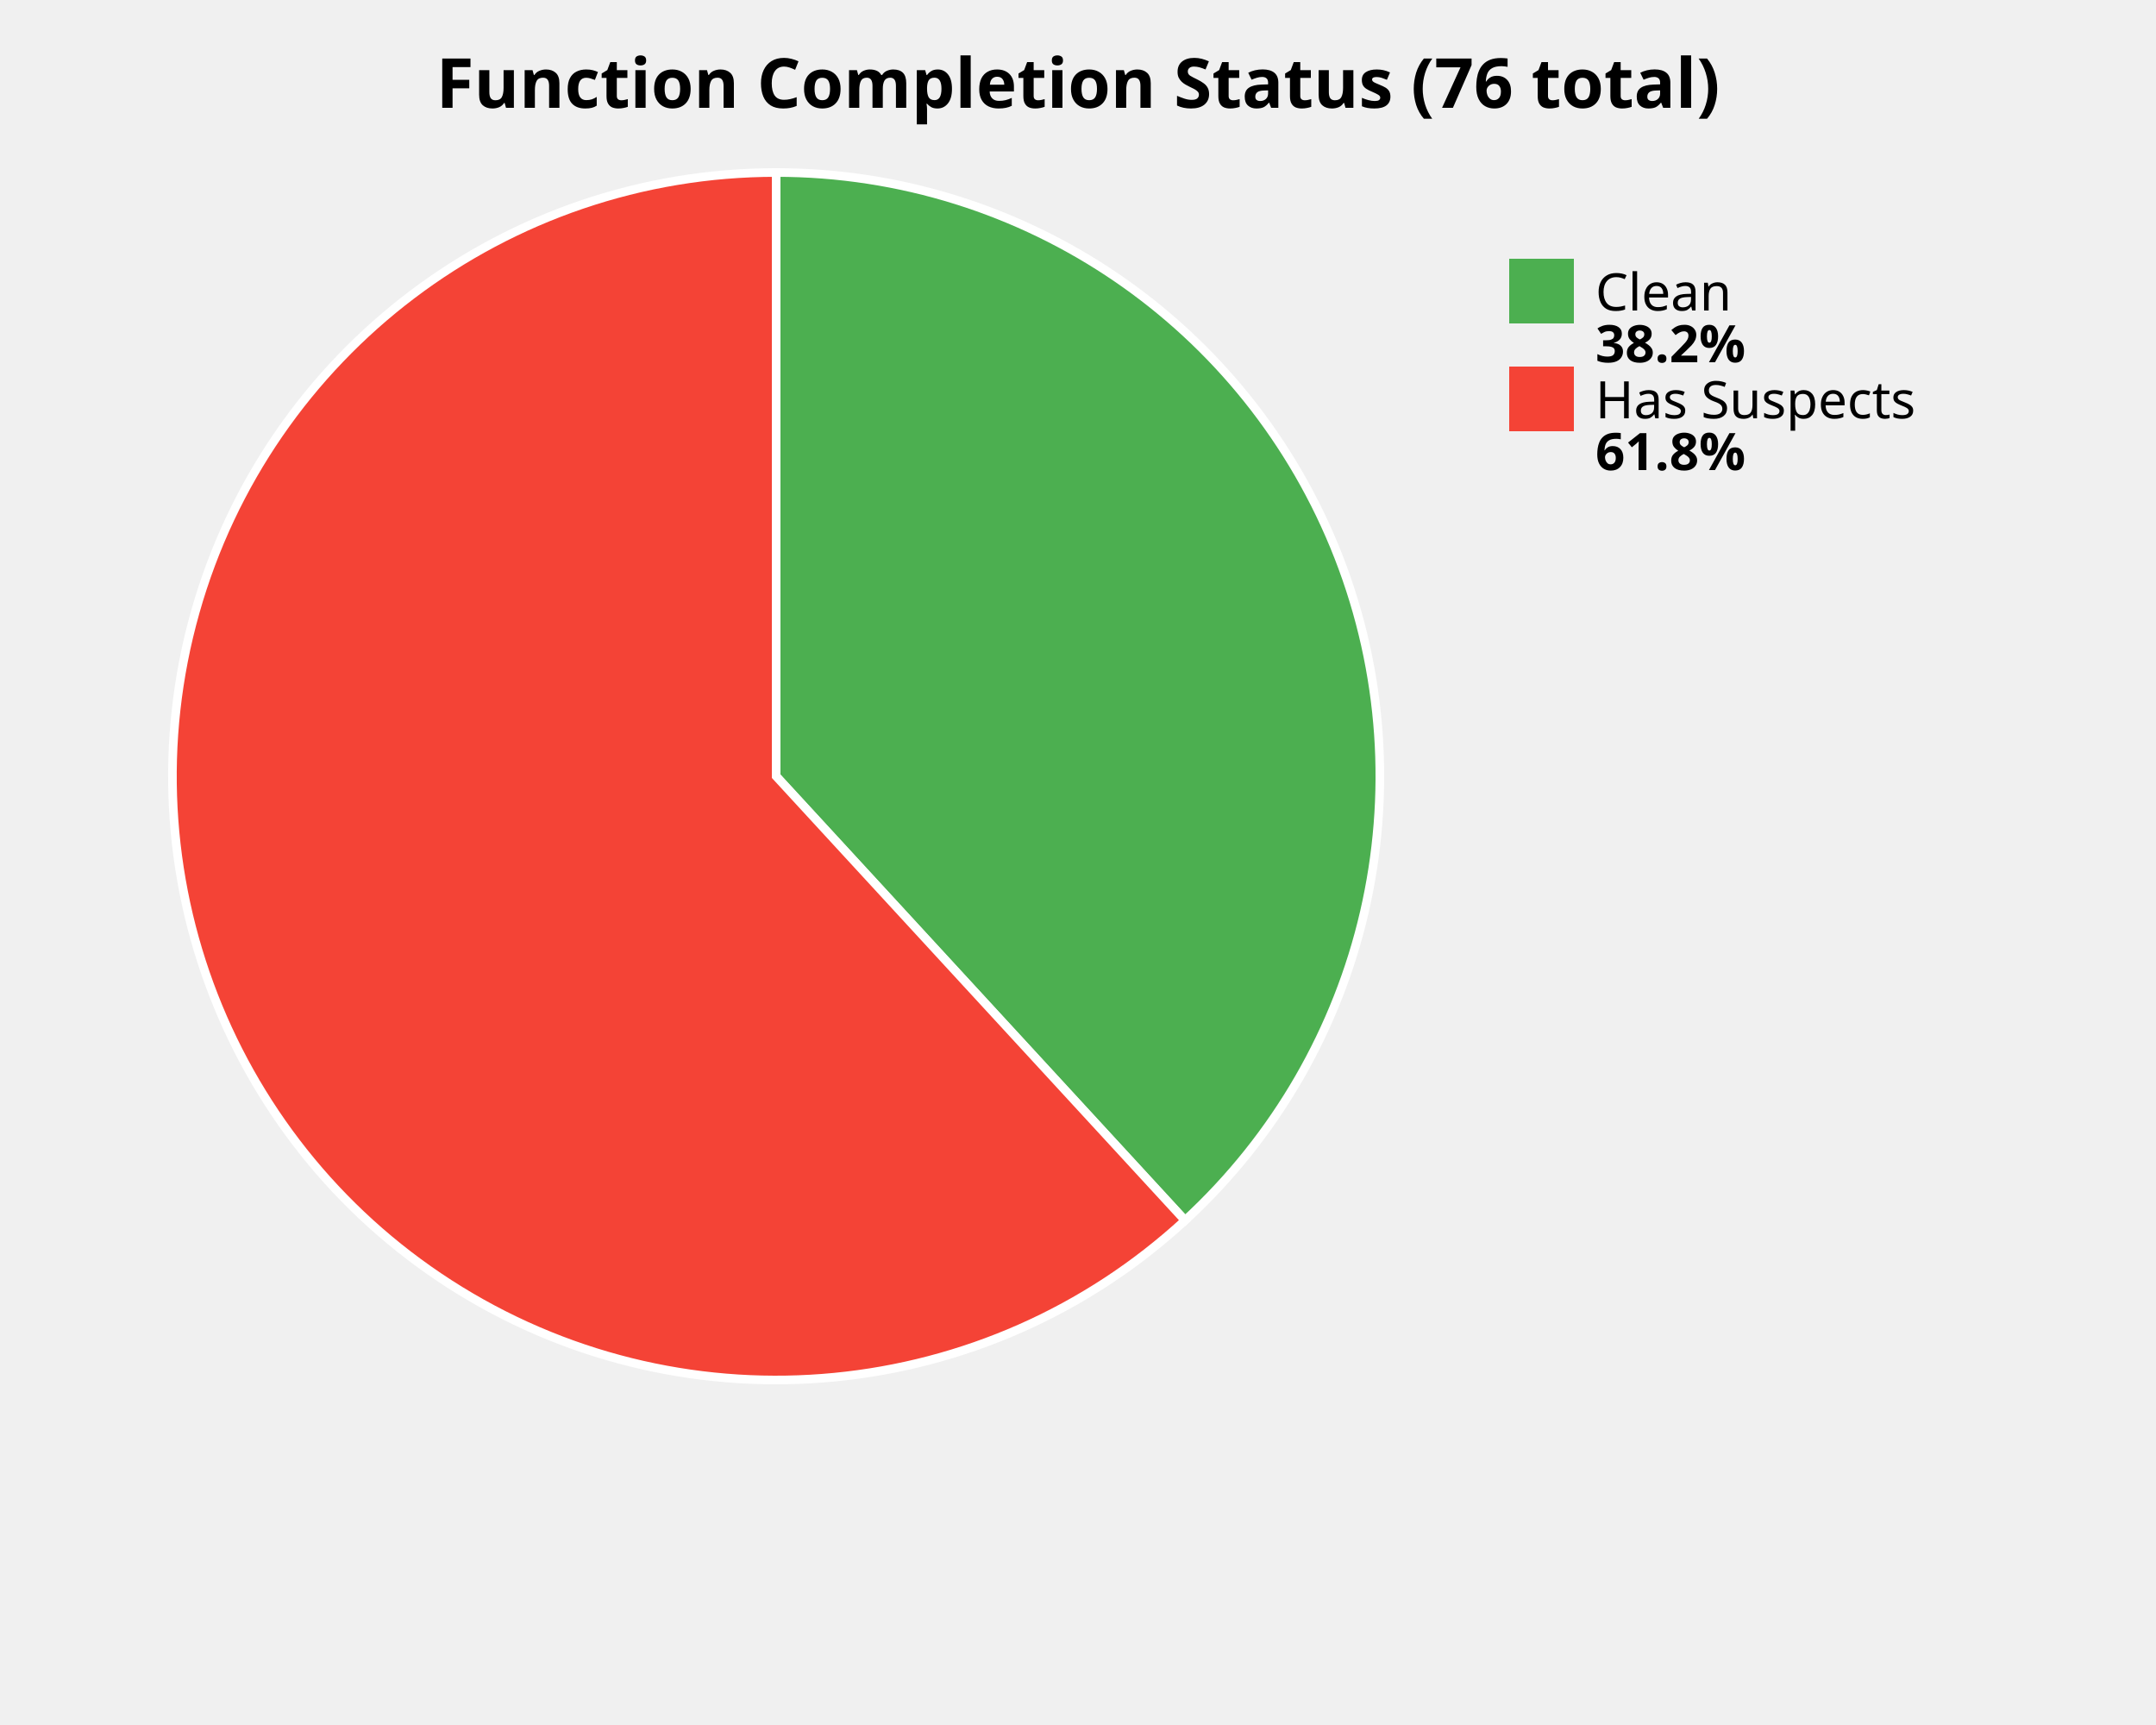
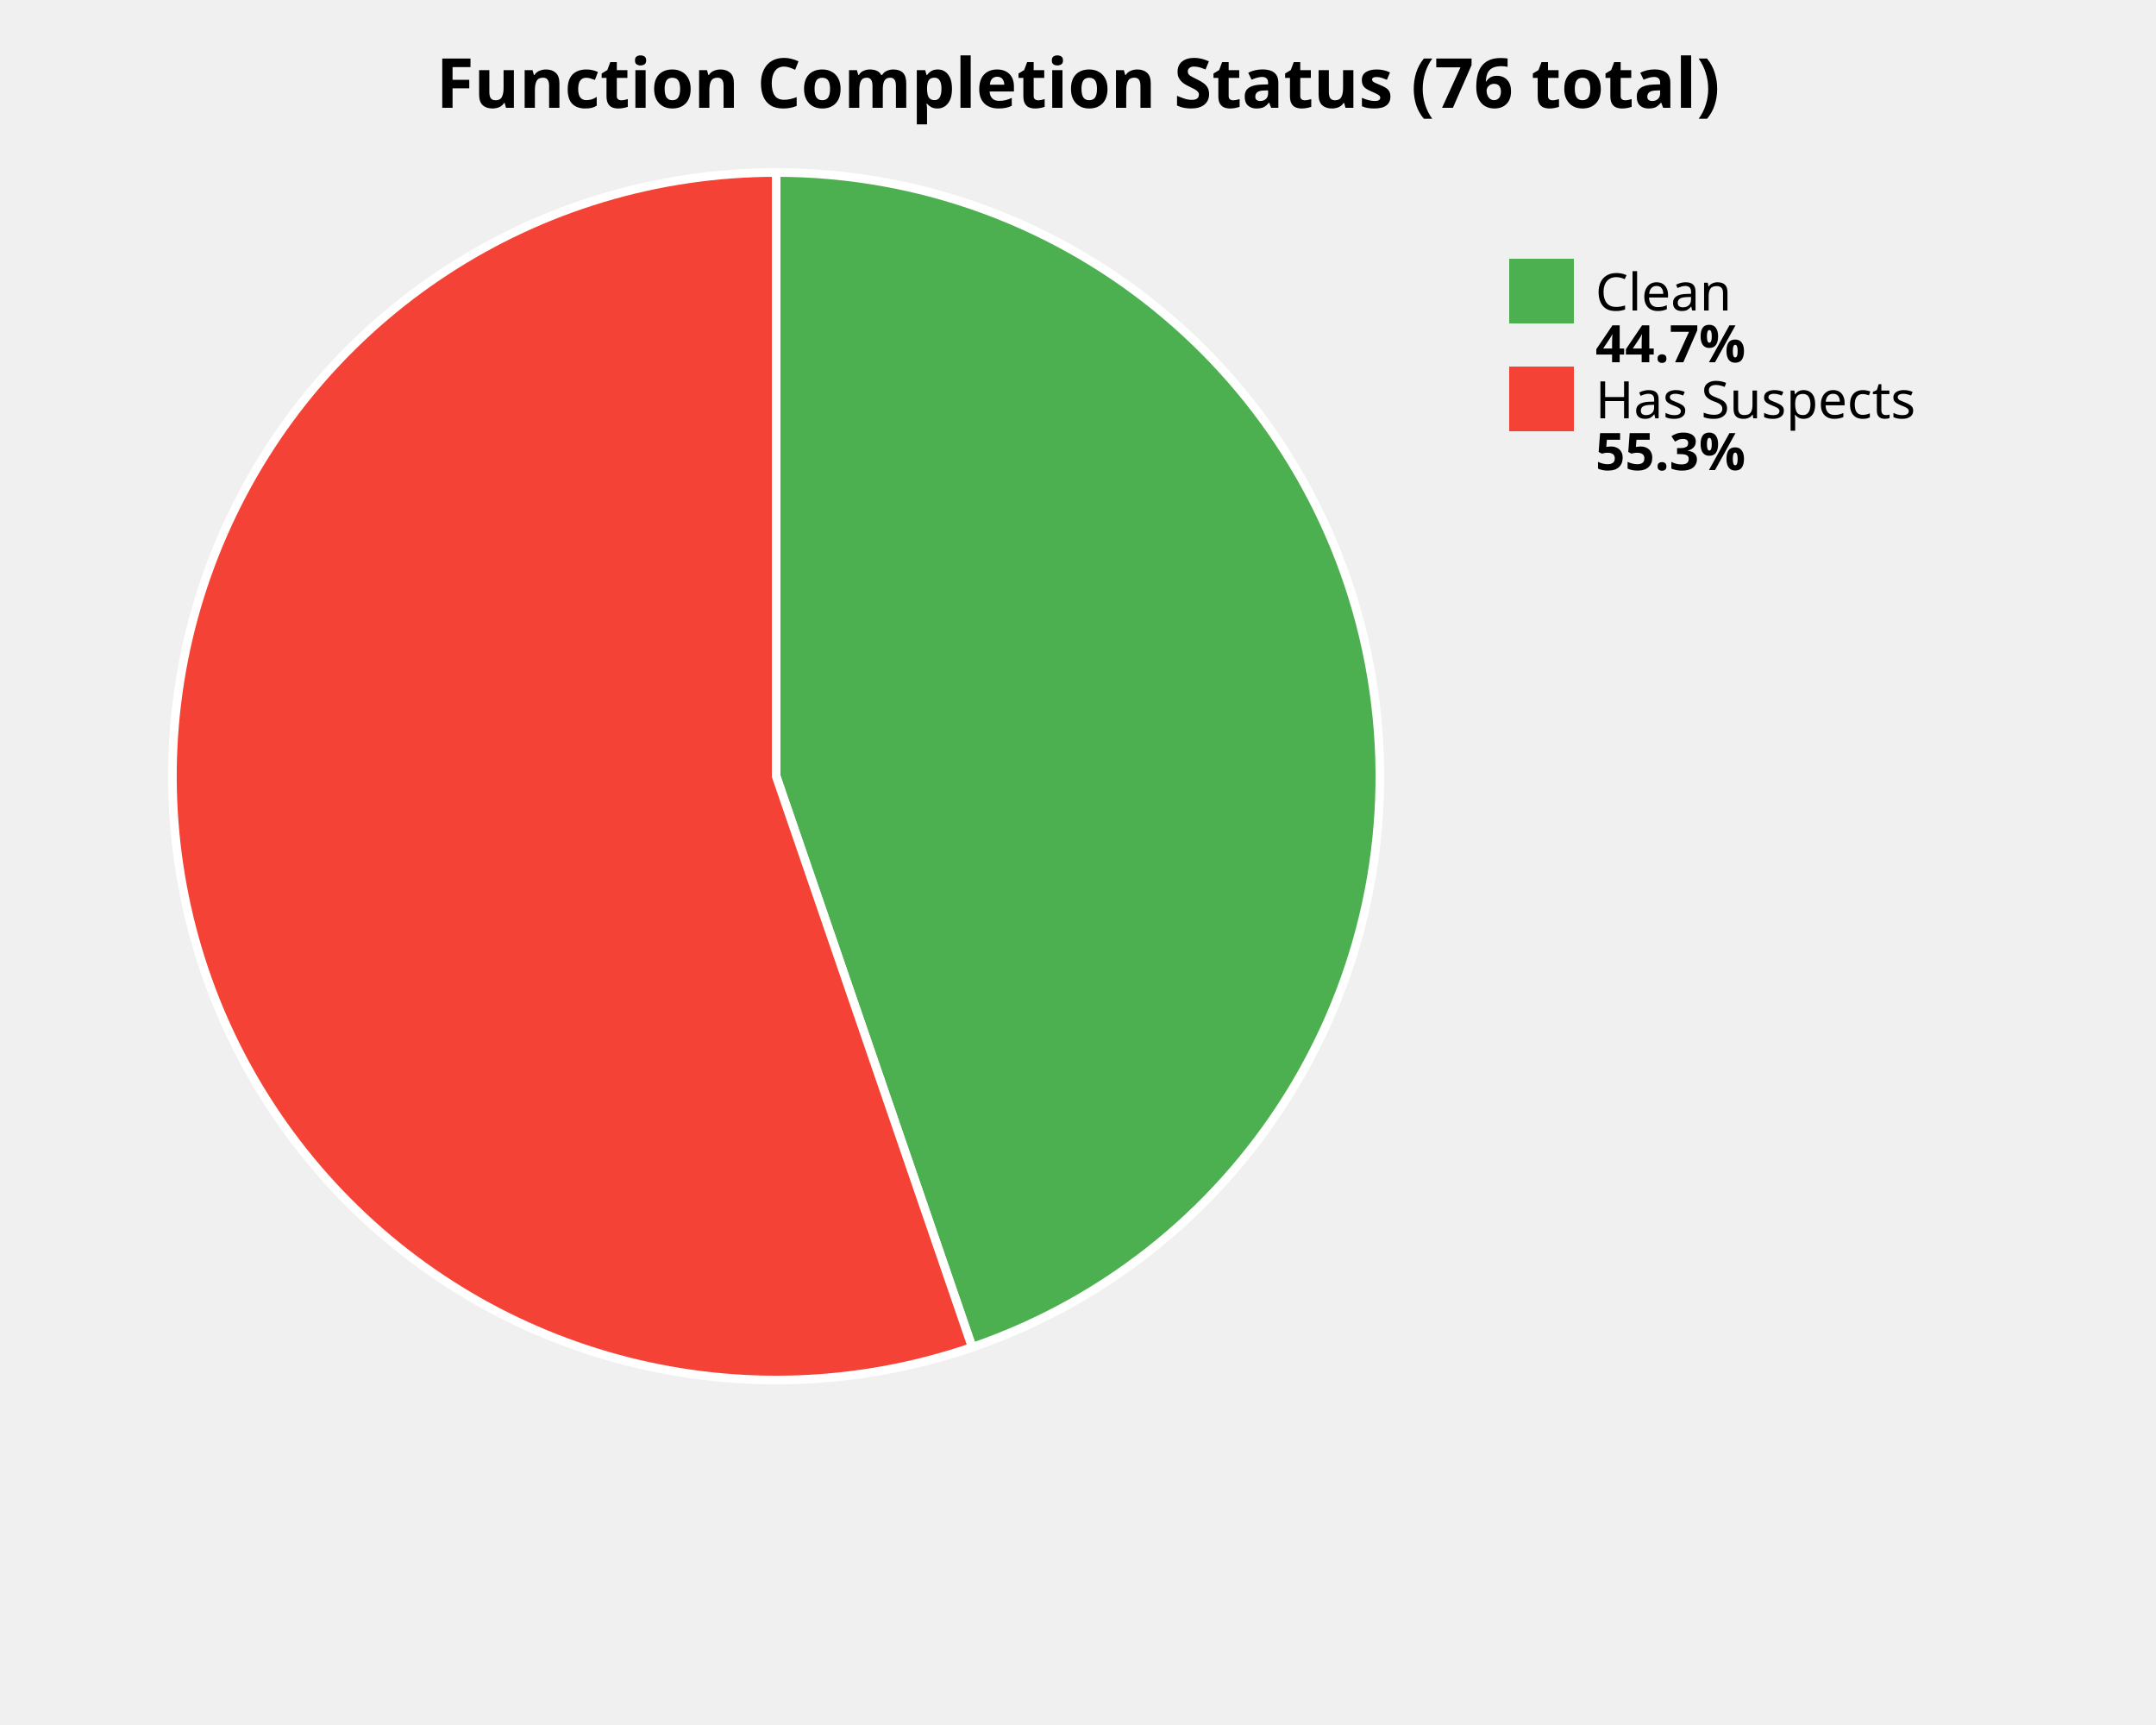
<svg xmlns="http://www.w3.org/2000/svg" width="500" height="400" viewBox="0 0 500 400">
  <style>
    .title { font: bold 16px sans-serif; }
    .label { font: 12px sans-serif; }
    .value { font: bold 12px sans-serif; }
  </style>
  <rect width="100%%" height="100%%" fill="white" />
  <text x="250" y="25" class="title" text-anchor="middle">Function Completion Status (76 total)</text>
-   <path d="M 180,180 L 180.00,40.00 A 140,140 0 0,1 274.82,283.00 Z" fill="#4CAF50" stroke="white" stroke-width="2" />
-   <path d="M 180,180 L 274.82,283.00 A 140,140 0 1,1 180.00,40.00 Z" fill="#F44336" stroke="white" stroke-width="2" />
+   <path d="M 180,180 L 180.00,40.00 A 140,140 0 0,1 225.46,312.41 Z" fill="#4CAF50" stroke="white" stroke-width="2" />
+   <path d="M 180,180 L 225.46,312.41 A 140,140 0 1,1 180.00,40.00 Z" fill="#F44336" stroke="white" stroke-width="2" />
  <rect x="350" y="60" width="15" height="15" fill="#4CAF50" />
  <text x="370" y="72" class="label">Clean</text>
-   <text x="370" y="84" class="value">38.2%</text>
+   <text x="370" y="84" class="value">44.7%</text>
  <rect x="350" y="85" width="15" height="15" fill="#F44336" />
  <text x="370" y="97" class="label">Has Suspects</text>
-   <text x="370" y="109" class="value">61.8%</text>
+   <text x="370" y="109" class="value">55.3%</text>
</svg>
